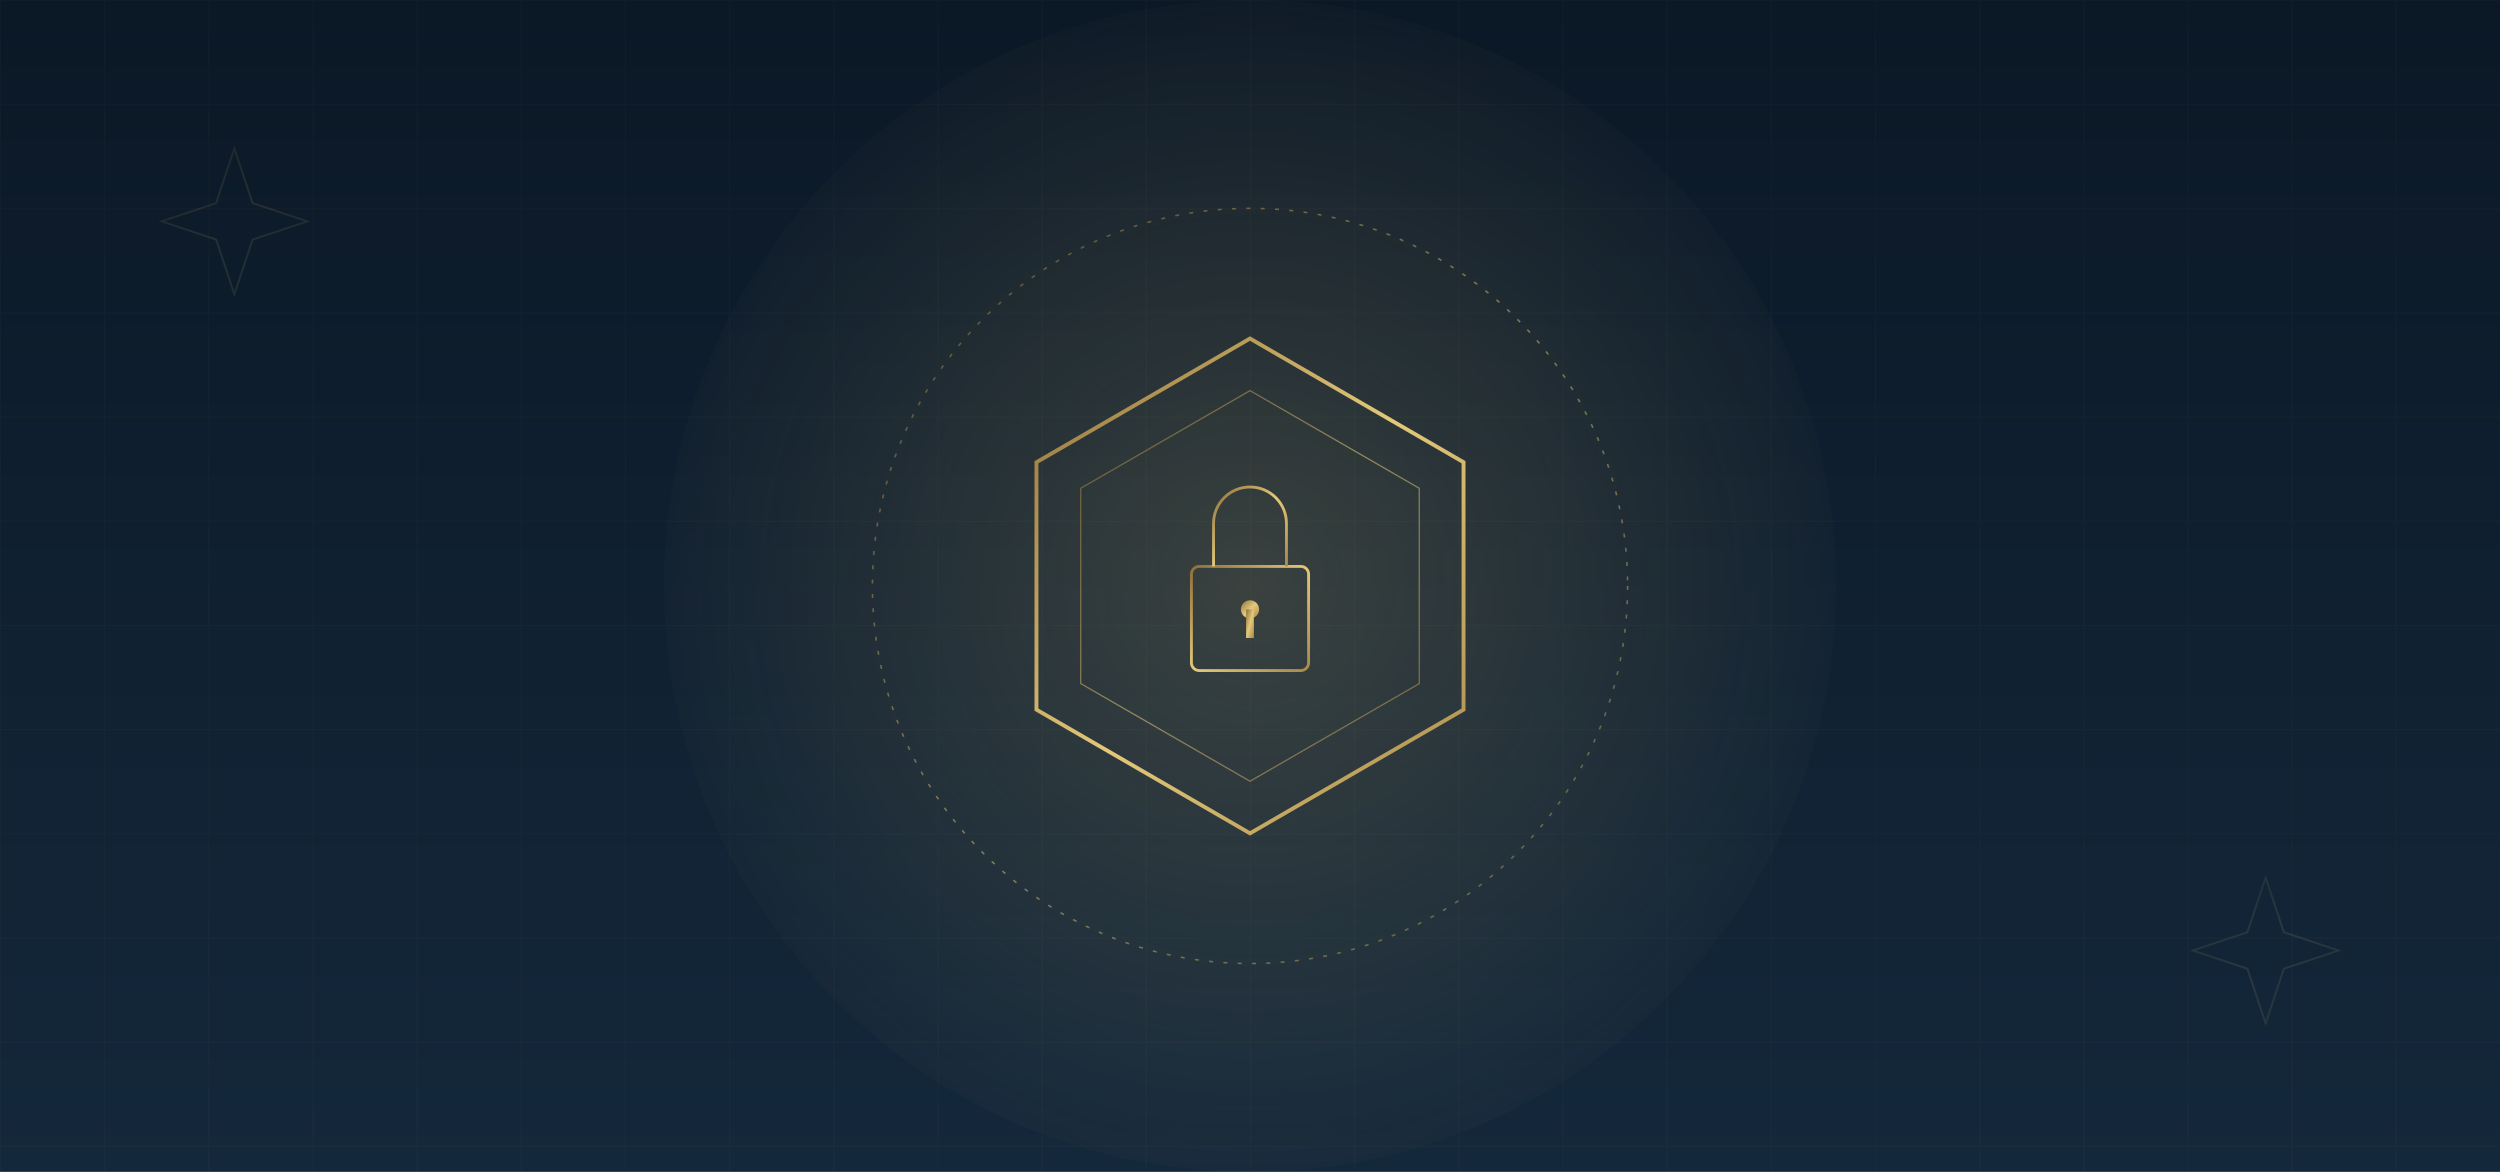
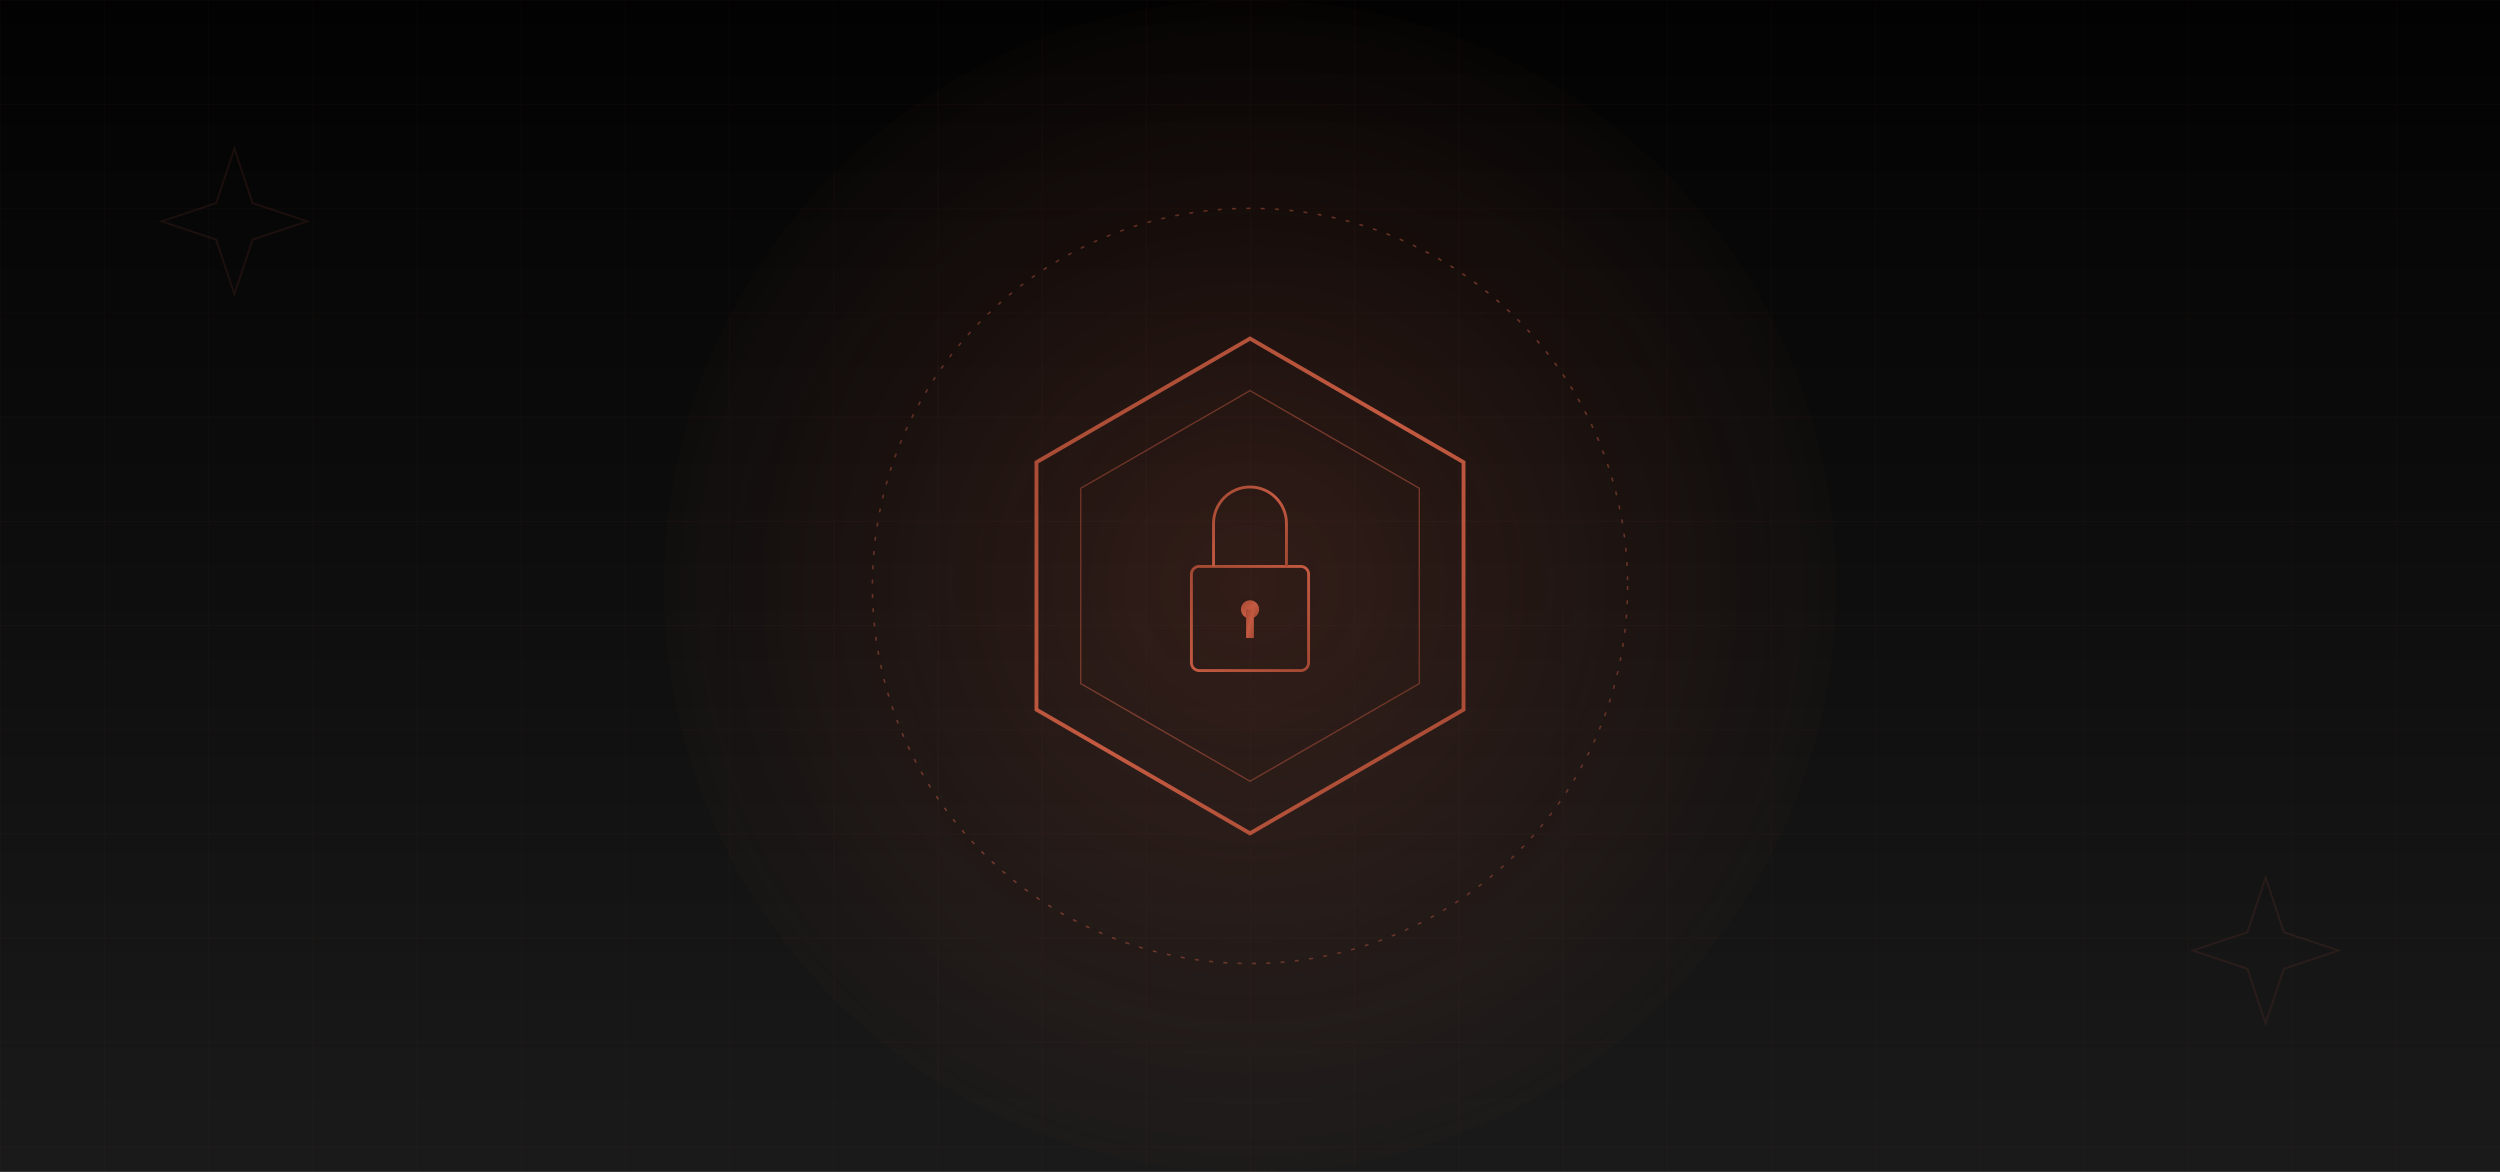
<svg xmlns="http://www.w3.org/2000/svg" viewBox="0 0 1920 900" preserveAspectRatio="xMidYMid slice">
  <defs>
    <linearGradient id="sky" x1="0" y1="0" x2="0" y2="1">
-       <stop offset="0%" stop-color="#0B1826" />
-       <stop offset="100%" stop-color="#14283B" />
+       <stop offset="0%" stop-color="#020202" />
+       <stop offset="100%" stop-color="#1A1A1A" />
    </linearGradient>
    <linearGradient id="gold" x1="0" y1="0" x2="1" y2="1">
-       <stop offset="0%" stop-color="#8F6F3A" />
-       <stop offset="50%" stop-color="#E4C97A" />
-       <stop offset="100%" stop-color="#A88A4A" />
+       <stop offset="0%" stop-color="#A24832" />
+       <stop offset="50%" stop-color="#C45A41" />
+       <stop offset="100%" stop-color="#A24832" />
    </linearGradient>
    <pattern id="grid" width="80" height="80" patternUnits="userSpaceOnUse">
-       <path d="M 80 0 L 0 0 0 80" fill="none" stroke="#C2A86B" stroke-opacity="0.05" />
+       <path d="M 80 0 L 0 0 0 80" fill="none" stroke="#C45A41" stroke-opacity="0.05" />
    </pattern>
    <radialGradient id="glow" cx="50%" cy="50%" r="55%">
-       <stop offset="0%" stop-color="#E4C97A" stop-opacity="0.2" />
-       <stop offset="100%" stop-color="#E4C97A" stop-opacity="0" />
+       <stop offset="0%" stop-color="#C45A41" stop-opacity="0.2" />
+       <stop offset="100%" stop-color="#C45A41" stop-opacity="0" />
    </radialGradient>
  </defs>
  <rect width="1920" height="900" fill="url(#sky)" />
  <rect width="1920" height="900" fill="url(#grid)" />
  <circle cx="960" cy="450" r="450" fill="url(#glow)" />
  <g opacity="0.12" fill="none" stroke="url(#gold)" stroke-width="1.5">
    <g transform="translate(180 170)">
      <polygon points="0,-56 14,-14 56,0 14,14 0,56 -14,14 -56,0 -14,-14" />
    </g>
    <g transform="translate(1740 730)">
      <polygon points="0,-56 14,-14 56,0 14,14 0,56 -14,14 -56,0 -14,-14" />
    </g>
  </g>
  <line x1="120" y1="840" x2="1800" y2="840" stroke="url(#gold)" stroke-width="1" opacity="0.3" />
  <g transform="translate(960 450)">
    <circle r="290" fill="none" stroke="url(#gold)" stroke-width="1.2" stroke-dasharray="3 8" opacity="0.5" />
    <polygon points="0,-190 164,-95 164,95 0,190 -164,95 -164,-95" fill="none" stroke="url(#gold)" stroke-width="3" />
    <polygon points="0,-150 130,-75 130,75 0,150 -130,75 -130,-75" fill="none" stroke="url(#gold)" stroke-width="1" opacity="0.55" />
    <g fill="none" stroke="url(#gold)" stroke-width="2.2">
      <rect x="-45" y="-15" width="90" height="80" rx="6" />
      <path d="M -28 -15 L -28 -48 A 28 28 0 0 1 28 -48 L 28 -15" />
    </g>
    <circle cx="0" cy="18" r="7" fill="url(#gold)" />
    <rect x="-3" y="18" width="6" height="22" fill="url(#gold)" />
  </g>
</svg>
